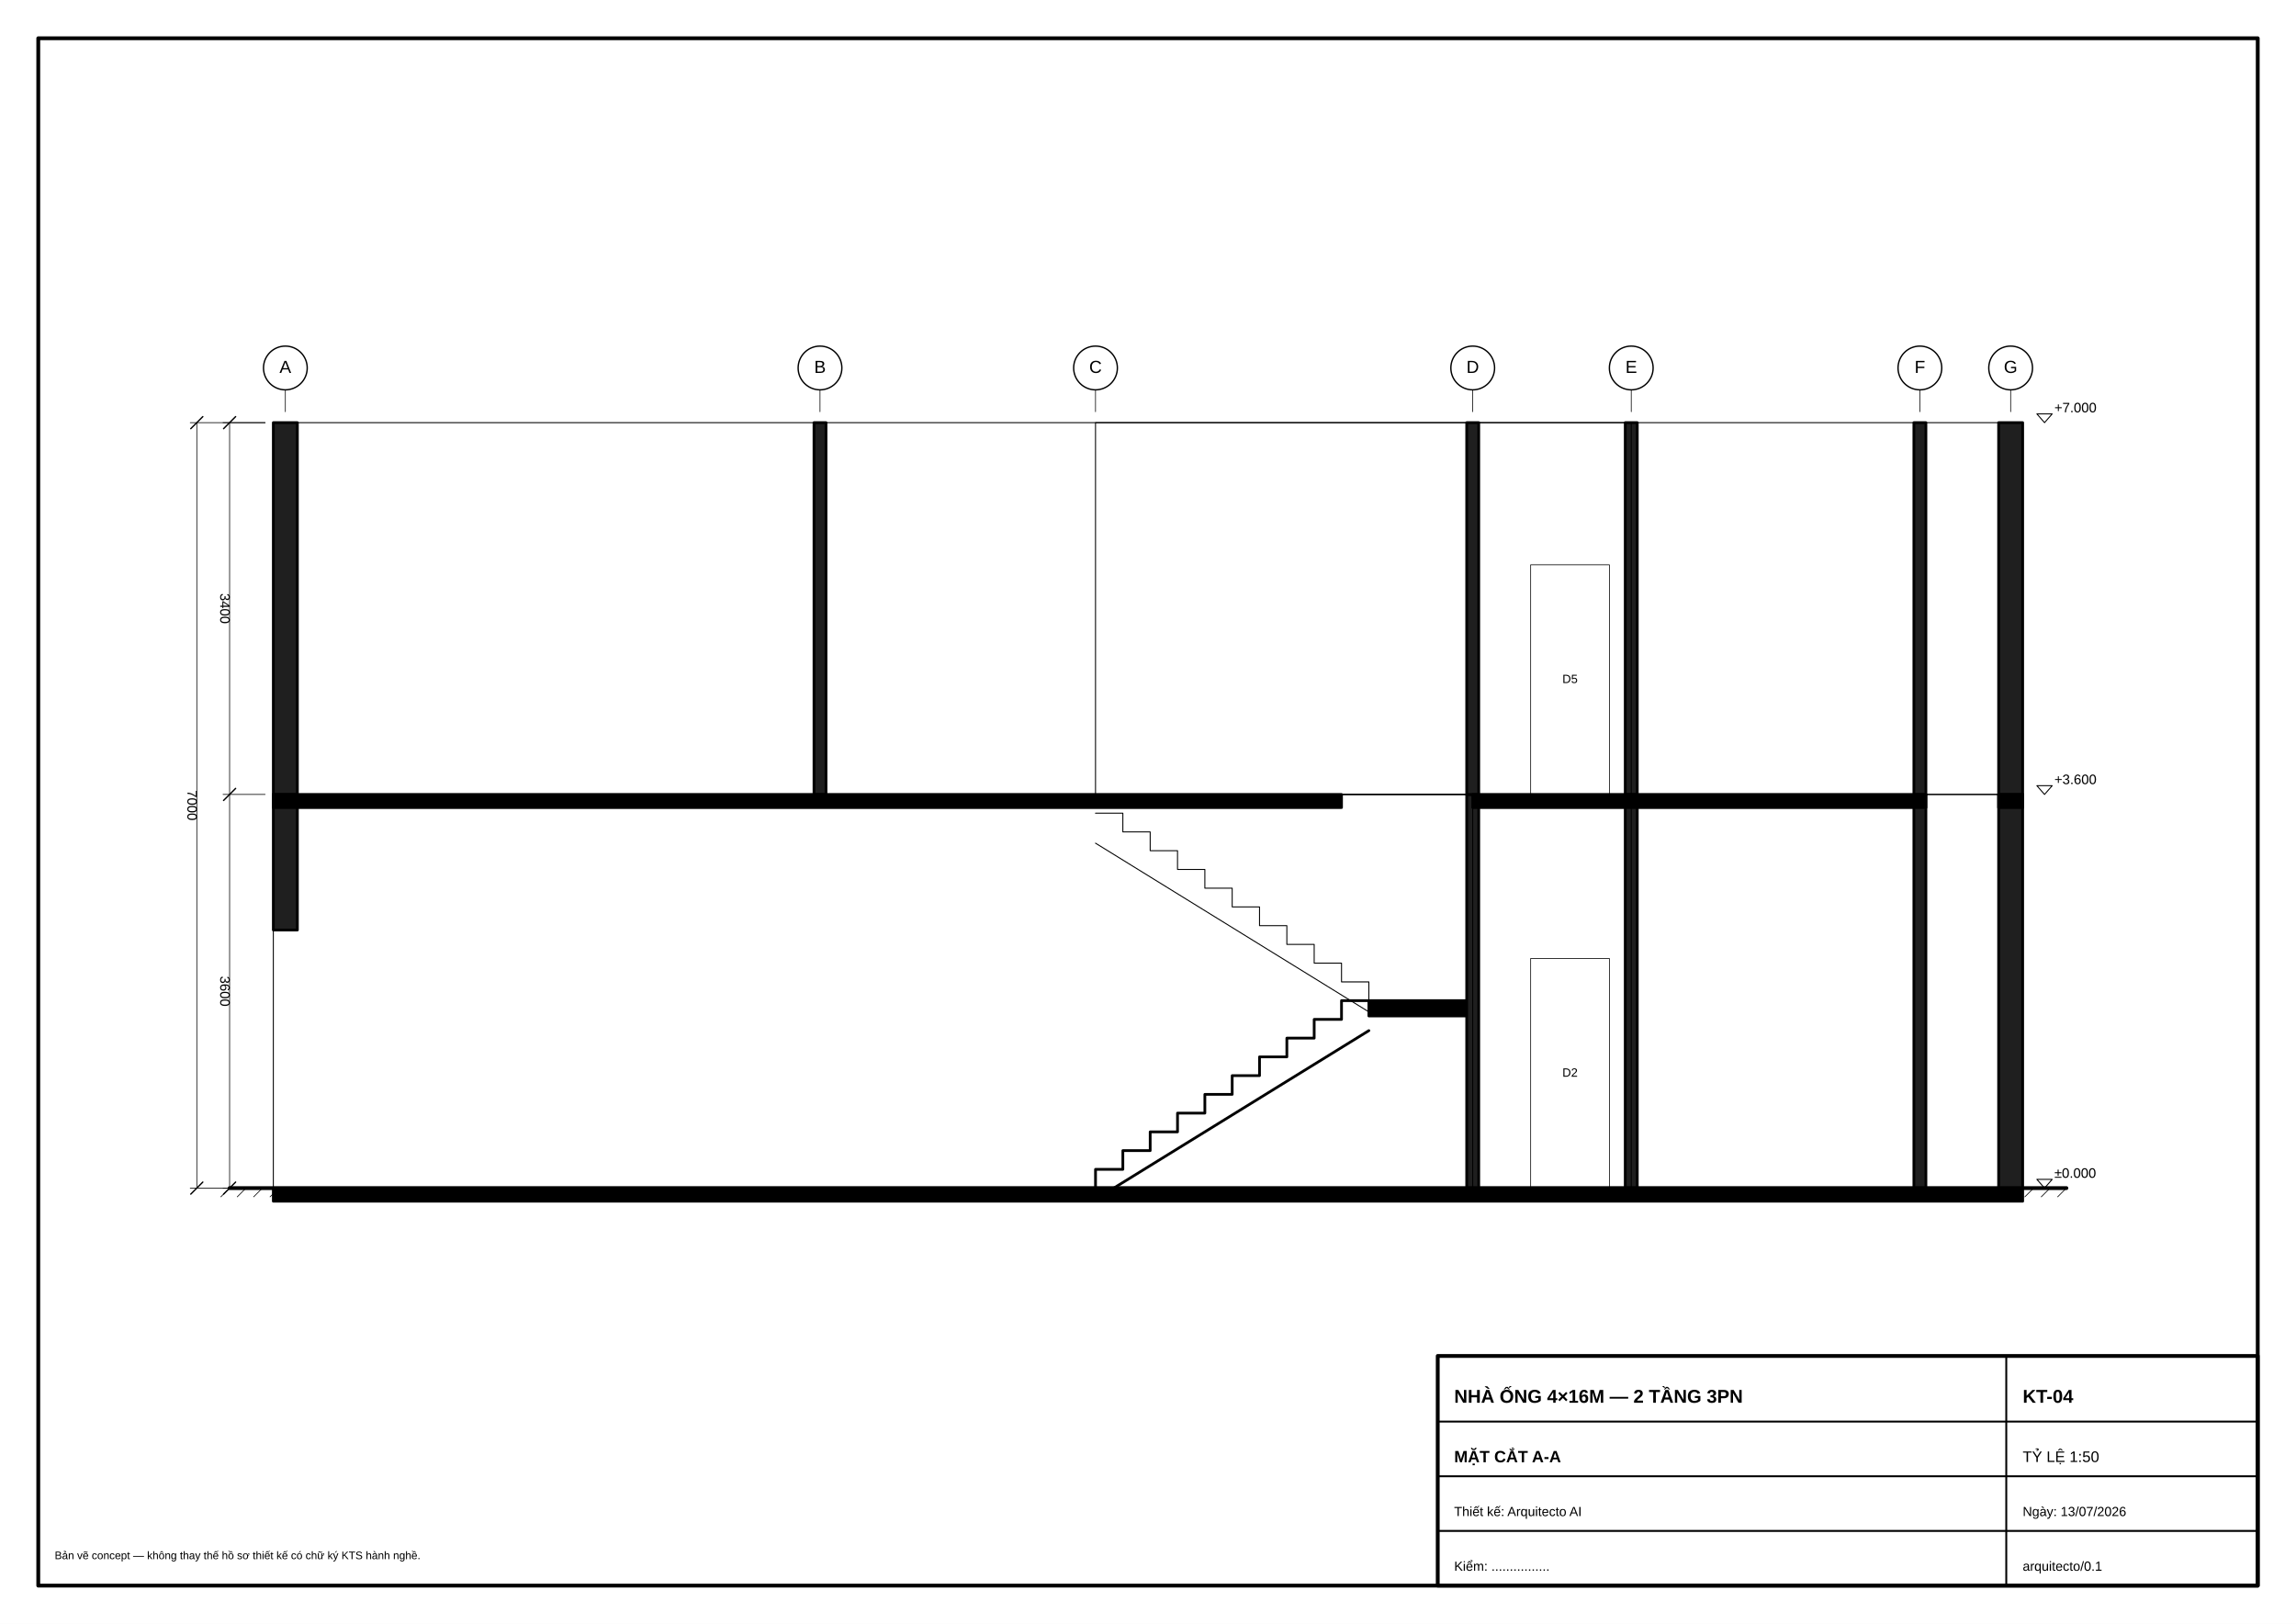
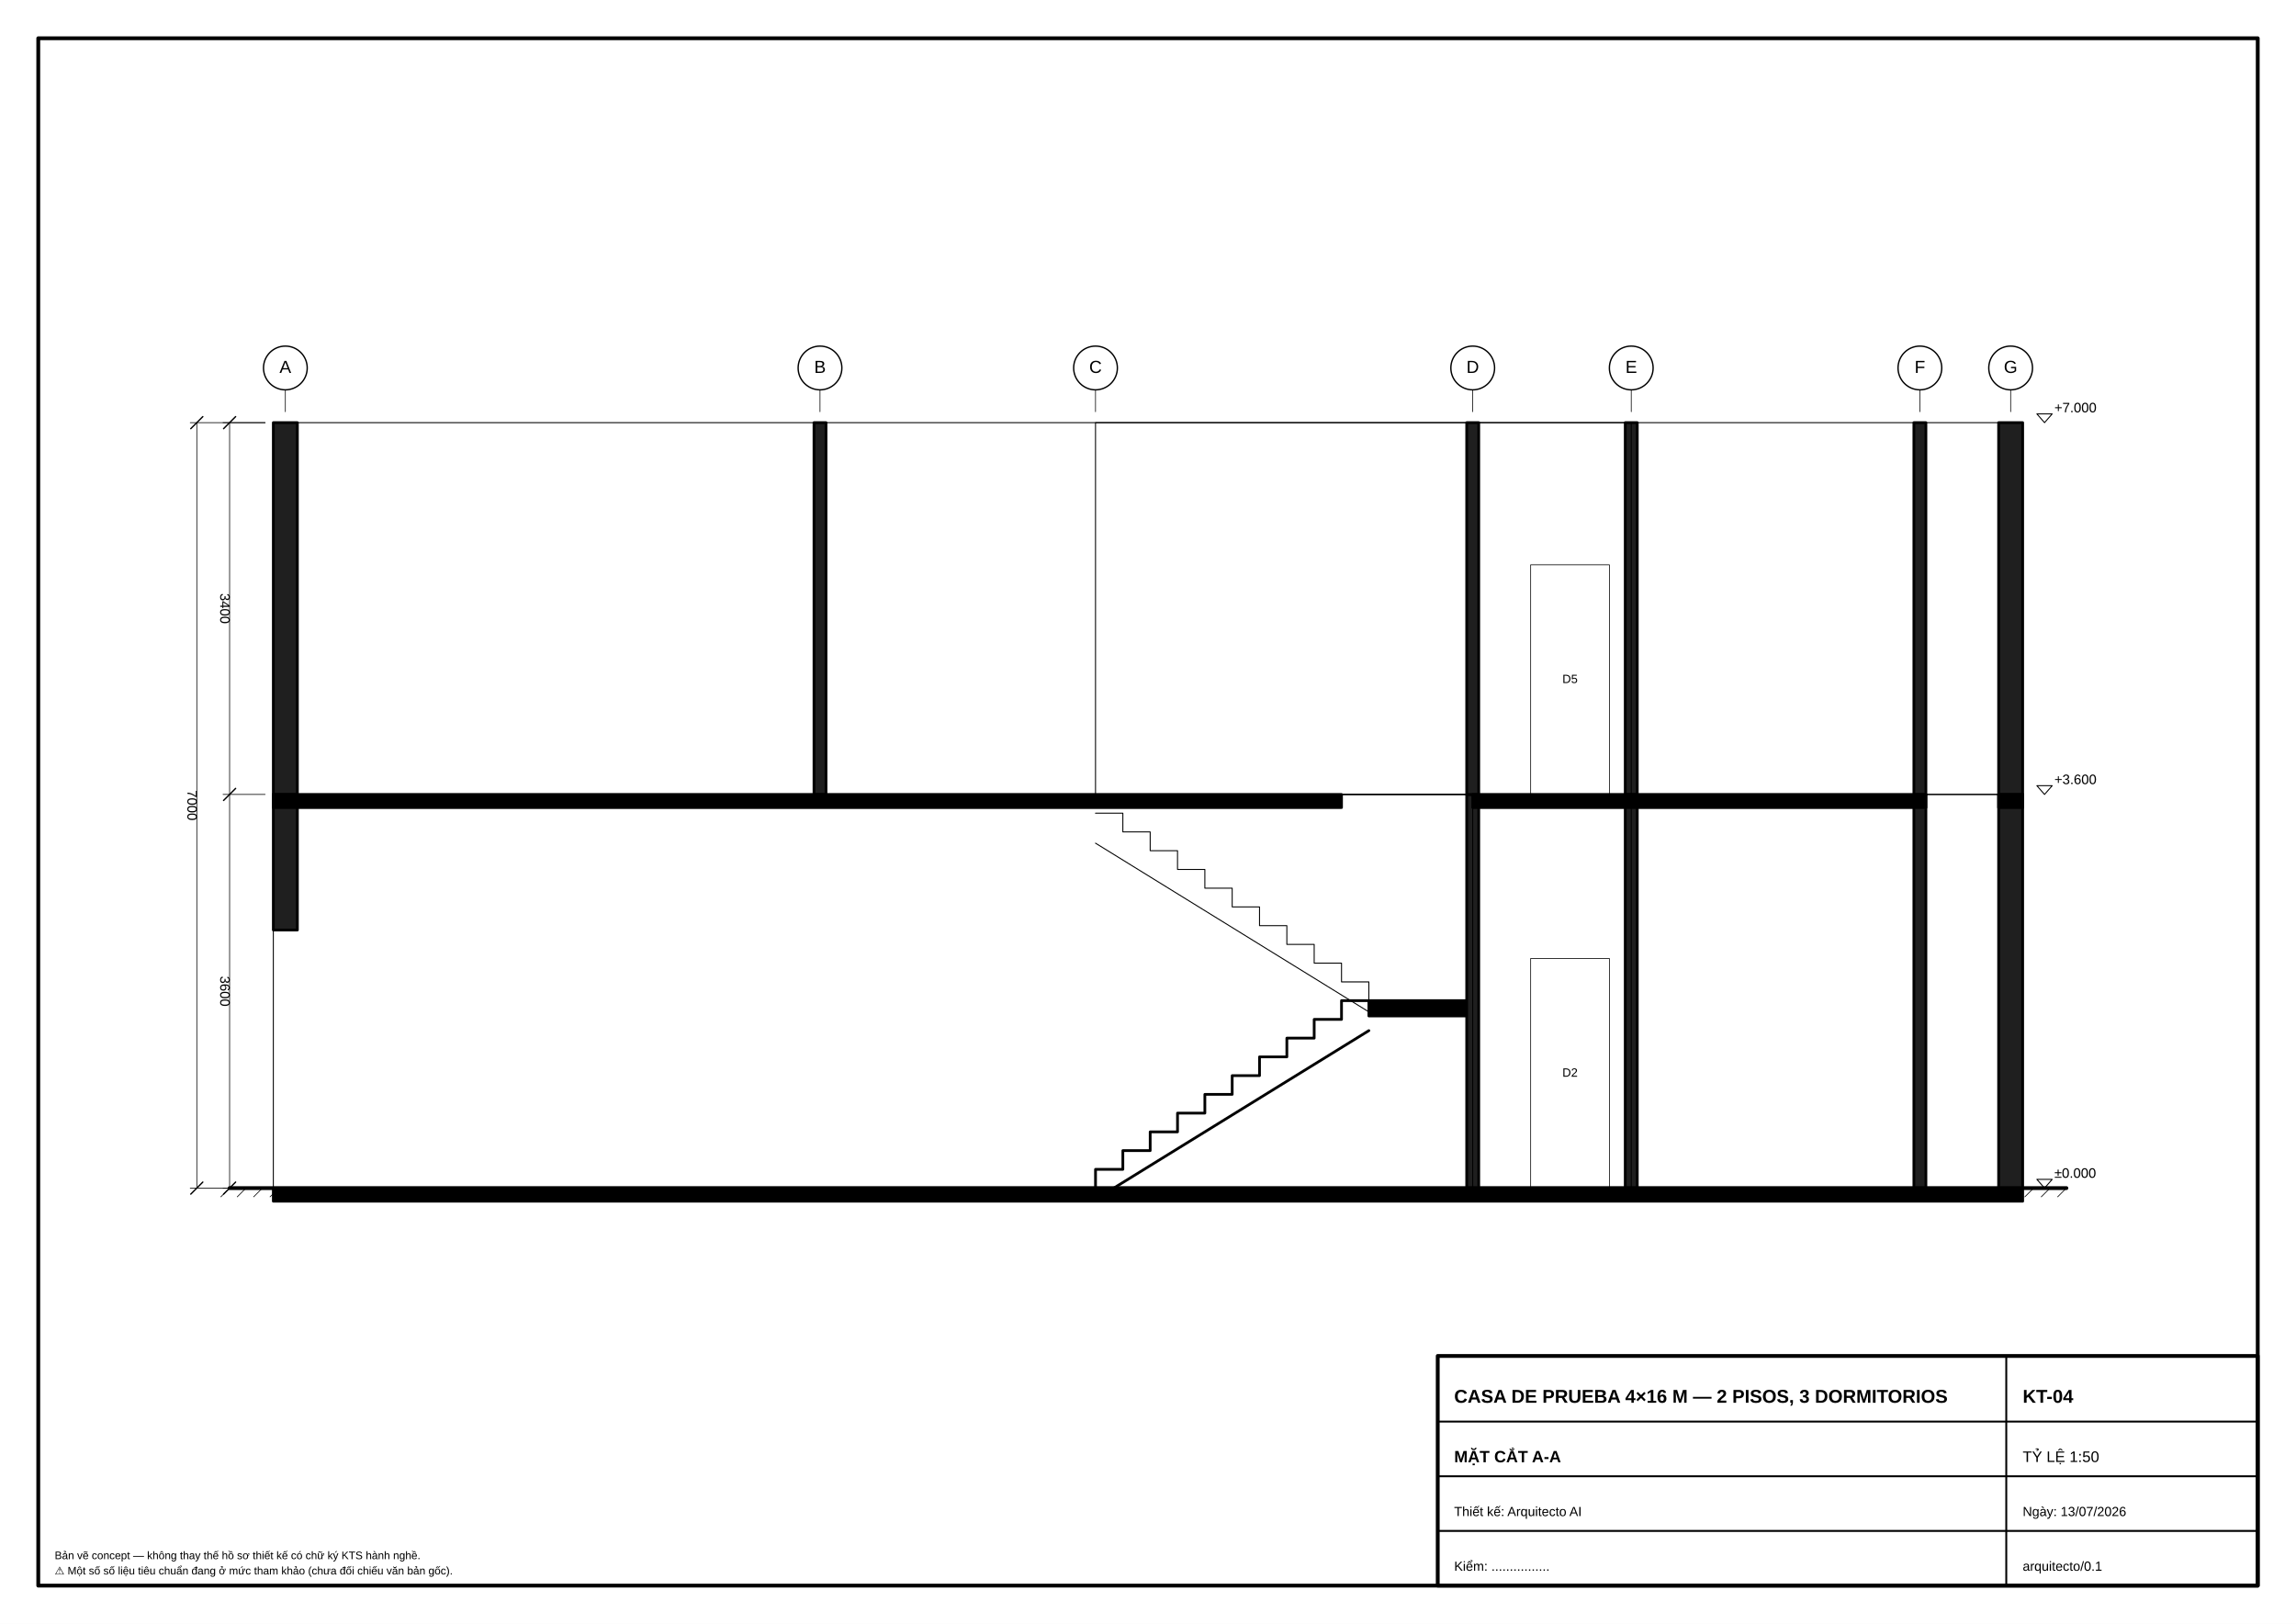
<svg xmlns="http://www.w3.org/2000/svg" viewBox="0 0 420 297" width="420mm" height="297mm" data-tf-scale="50" data-tf-rotated="0" data-tf-ox="50" data-tf-oy="77.3" data-tf-min-x="0" data-tf-min-y="-120" data-tf-max-x="16000" data-tf-max-y="7000">
  <style>
text{font-family:'Be Vietnam Pro','Segoe UI',Arial,sans-serif;fill:#000;stroke:none}
.b{font-weight:700}
</style>
  <rect width="420" height="297" fill="#ffffff" />
  <g id="layer-TRUC" data-layer="TRUC">
    <line data-id="A" x1="52.2" y1="75.3" x2="52.2" y2="71.3" stroke="#000" stroke-width="0.13" stroke-linecap="round" stroke-linejoin="round" stroke-dasharray="6 1.5 1 1.5" />
    <circle data-id="A" cx="52.2" cy="67.3" r="4" fill="none" stroke="#000" stroke-width="0.25" stroke-linecap="round" stroke-linejoin="round" />
    <text data-id="A" x="52.2" y="67.3" font-size="3.2" text-anchor="middle" dominant-baseline="middle">A</text>
    <line data-id="B" x1="150" y1="75.3" x2="150" y2="71.3" stroke="#000" stroke-width="0.13" stroke-linecap="round" stroke-linejoin="round" stroke-dasharray="6 1.5 1 1.5" />
    <circle data-id="B" cx="150" cy="67.3" r="4" fill="none" stroke="#000" stroke-width="0.25" stroke-linecap="round" stroke-linejoin="round" />
    <text data-id="B" x="150" y="67.3" font-size="3.2" text-anchor="middle" dominant-baseline="middle">B</text>
    <line data-id="C" x1="200.4" y1="75.3" x2="200.4" y2="71.3" stroke="#000" stroke-width="0.13" stroke-linecap="round" stroke-linejoin="round" stroke-dasharray="6 1.5 1 1.5" />
    <circle data-id="C" cx="200.4" cy="67.3" r="4" fill="none" stroke="#000" stroke-width="0.25" stroke-linecap="round" stroke-linejoin="round" />
    <text data-id="C" x="200.4" y="67.3" font-size="3.2" text-anchor="middle" dominant-baseline="middle">C</text>
    <line data-id="D" x1="269.4" y1="75.3" x2="269.4" y2="71.3" stroke="#000" stroke-width="0.13" stroke-linecap="round" stroke-linejoin="round" stroke-dasharray="6 1.5 1 1.5" />
    <circle data-id="D" cx="269.4" cy="67.3" r="4" fill="none" stroke="#000" stroke-width="0.25" stroke-linecap="round" stroke-linejoin="round" />
    <text data-id="D" x="269.4" y="67.3" font-size="3.2" text-anchor="middle" dominant-baseline="middle">D</text>
    <line data-id="E" x1="298.4" y1="75.3" x2="298.4" y2="71.3" stroke="#000" stroke-width="0.13" stroke-linecap="round" stroke-linejoin="round" stroke-dasharray="6 1.5 1 1.5" />
    <circle data-id="E" cx="298.4" cy="67.3" r="4" fill="none" stroke="#000" stroke-width="0.25" stroke-linecap="round" stroke-linejoin="round" />
    <text data-id="E" x="298.4" y="67.3" font-size="3.2" text-anchor="middle" dominant-baseline="middle">E</text>
    <line data-id="F" x1="351.2" y1="75.3" x2="351.2" y2="71.3" stroke="#000" stroke-width="0.13" stroke-linecap="round" stroke-linejoin="round" stroke-dasharray="6 1.5 1 1.5" />
    <circle data-id="F" cx="351.2" cy="67.3" r="4" fill="none" stroke="#000" stroke-width="0.25" stroke-linecap="round" stroke-linejoin="round" />
    <text data-id="F" x="351.2" y="67.3" font-size="3.2" text-anchor="middle" dominant-baseline="middle">F</text>
    <line data-id="G" x1="367.8" y1="75.3" x2="367.8" y2="71.3" stroke="#000" stroke-width="0.13" stroke-linecap="round" stroke-linejoin="round" stroke-dasharray="6 1.5 1 1.5" />
    <circle data-id="G" cx="367.8" cy="67.3" r="4" fill="none" stroke="#000" stroke-width="0.25" stroke-linecap="round" stroke-linejoin="round" />
    <text data-id="G" x="367.8" y="67.3" font-size="3.2" text-anchor="middle" dominant-baseline="middle">G</text>
  </g>
  <g id="layer-TUONG-CAT" data-layer="TUONG-CAT">
    <polygon data-id="ST1" points="250.4,185.814 269.4,185.814 269.4,183.014 250.4,183.014" fill="#000000" stroke="#000" stroke-width="0.5" stroke-linecap="round" stroke-linejoin="round" />
    <polygon data-id="W1" points="50,170.1 54.4,170.1 54.4,145.3 50,145.3" fill="#1f1f1f" stroke="#000" stroke-width="0.5" stroke-linecap="round" stroke-linejoin="round" />
    <polygon data-id="W4" points="365.6,217.3 370,217.3 370,145.3 365.6,145.3" fill="#1f1f1f" stroke="#000" stroke-width="0.5" stroke-linecap="round" stroke-linejoin="round" />
    <polygon data-id="W5" points="297.3,217.3 299.5,217.3 299.5,145.3 297.3,145.3" fill="#1f1f1f" stroke="#000" stroke-width="0.5" stroke-linecap="round" stroke-linejoin="round" />
    <polygon data-id="W7" points="268.3,217.3 270.5,217.3 270.5,145.3 268.3,145.3" fill="#1f1f1f" stroke="#000" stroke-width="0.5" stroke-linecap="round" stroke-linejoin="round" />
    <polygon data-id="W8" points="350.1,217.3 352.3,217.3 352.3,145.3 350.1,145.3" fill="#1f1f1f" stroke="#000" stroke-width="0.5" stroke-linecap="round" stroke-linejoin="round" />
    <polygon data-id="W9" points="50,145.3 54.4,145.3 54.4,77.3 50,77.3" fill="#1f1f1f" stroke="#000" stroke-width="0.5" stroke-linecap="round" stroke-linejoin="round" />
    <polygon data-id="W12" points="365.6,145.3 370,145.3 370,77.3 365.6,77.3" fill="#1f1f1f" stroke="#000" stroke-width="0.5" stroke-linecap="round" stroke-linejoin="round" />
    <polygon data-id="W13" points="148.9,145.3 151.1,145.3 151.1,77.3 148.9,77.3" fill="#1f1f1f" stroke="#000" stroke-width="0.5" stroke-linecap="round" stroke-linejoin="round" />
    <polygon data-id="W15" points="268.3,145.3 270.5,145.3 270.5,77.3 268.3,77.3" fill="#1f1f1f" stroke="#000" stroke-width="0.5" stroke-linecap="round" stroke-linejoin="round" />
    <polygon data-id="W16" points="297.3,145.3 299.5,145.3 299.5,77.3 297.3,77.3" fill="#1f1f1f" stroke="#000" stroke-width="0.5" stroke-linecap="round" stroke-linejoin="round" />
    <polygon data-id="W17" points="350.1,145.3 352.3,145.3 352.3,77.3 350.1,77.3" fill="#1f1f1f" stroke="#000" stroke-width="0.5" stroke-linecap="round" stroke-linejoin="round" />
    <polygon data-id="SL1" points="50,219.7 370,219.7 370,217.3 50,217.3" fill="#000000" stroke="#000" stroke-width="0.5" stroke-linecap="round" stroke-linejoin="round" />
    <polygon data-id="SL2" points="50,147.7 245.4,147.7 245.4,145.3 50,145.3" fill="#000000" stroke="#000" stroke-width="0.5" stroke-linecap="round" stroke-linejoin="round" />
    <polygon data-id="SL2" points="269.4,147.7 352.3,147.7 352.3,145.3 269.4,145.3" fill="#000000" stroke="#000" stroke-width="0.5" stroke-linecap="round" stroke-linejoin="round" />
    <polygon data-id="SL2" points="365.6,147.7 370,147.7 370,145.3 365.6,145.3" fill="#000000" stroke="#000" stroke-width="0.5" stroke-linecap="round" stroke-linejoin="round" />
    <line x1="42" y1="217.3" x2="378" y2="217.3" stroke="#000" stroke-width="0.7" stroke-linecap="round" stroke-linejoin="round" />
  </g>
  <g id="layer-TUONG-THAY" data-layer="TUONG-THAY">
    <polygon data-id="W2" points="50,217.3 370,217.3 370,145.3 50,145.3" fill="none" stroke="#000" stroke-width="0.18" stroke-linecap="round" stroke-linejoin="round" />
    <polygon data-id="W6" points="269.4,217.3 298.4,217.3 298.4,145.3 269.4,145.3" fill="none" stroke="#000" stroke-width="0.18" stroke-linecap="round" stroke-linejoin="round" />
    <polygon data-id="W10" points="50,145.3 370,145.3 370,77.3 50,77.3" fill="none" stroke="#000" stroke-width="0.18" stroke-linecap="round" stroke-linejoin="round" />
    <polygon data-id="W14" points="200.4,145.3 298.4,145.3 298.4,77.3 200.4,77.3" fill="none" stroke="#000" stroke-width="0.18" stroke-linecap="round" stroke-linejoin="round" />
    <line x1="42" y1="217.3" x2="40.4" y2="218.9" stroke="#000" stroke-width="0.13" stroke-linecap="round" stroke-linejoin="round" />
    <line x1="45" y1="217.3" x2="43.4" y2="218.9" stroke="#000" stroke-width="0.13" stroke-linecap="round" stroke-linejoin="round" />
    <line x1="48" y1="217.3" x2="46.4" y2="218.9" stroke="#000" stroke-width="0.13" stroke-linecap="round" stroke-linejoin="round" />
    <line x1="51" y1="217.3" x2="49.4" y2="218.9" stroke="#000" stroke-width="0.13" stroke-linecap="round" stroke-linejoin="round" />
    <line x1="54" y1="217.3" x2="52.4" y2="218.9" stroke="#000" stroke-width="0.13" stroke-linecap="round" stroke-linejoin="round" />
    <line x1="57" y1="217.3" x2="55.4" y2="218.9" stroke="#000" stroke-width="0.13" stroke-linecap="round" stroke-linejoin="round" />
    <line x1="60" y1="217.3" x2="58.4" y2="218.9" stroke="#000" stroke-width="0.13" stroke-linecap="round" stroke-linejoin="round" />
    <line x1="63" y1="217.3" x2="61.4" y2="218.9" stroke="#000" stroke-width="0.13" stroke-linecap="round" stroke-linejoin="round" />
    <line x1="66" y1="217.3" x2="64.4" y2="218.9" stroke="#000" stroke-width="0.13" stroke-linecap="round" stroke-linejoin="round" />
    <line x1="69" y1="217.3" x2="67.4" y2="218.9" stroke="#000" stroke-width="0.13" stroke-linecap="round" stroke-linejoin="round" />
    <line x1="72" y1="217.3" x2="70.4" y2="218.9" stroke="#000" stroke-width="0.13" stroke-linecap="round" stroke-linejoin="round" />
    <line x1="75" y1="217.3" x2="73.4" y2="218.9" stroke="#000" stroke-width="0.13" stroke-linecap="round" stroke-linejoin="round" />
    <line x1="78" y1="217.3" x2="76.4" y2="218.9" stroke="#000" stroke-width="0.13" stroke-linecap="round" stroke-linejoin="round" />
    <line x1="81" y1="217.3" x2="79.4" y2="218.9" stroke="#000" stroke-width="0.13" stroke-linecap="round" stroke-linejoin="round" />
    <line x1="84" y1="217.3" x2="82.4" y2="218.9" stroke="#000" stroke-width="0.13" stroke-linecap="round" stroke-linejoin="round" />
    <line x1="87" y1="217.3" x2="85.4" y2="218.9" stroke="#000" stroke-width="0.13" stroke-linecap="round" stroke-linejoin="round" />
    <line x1="90" y1="217.3" x2="88.4" y2="218.9" stroke="#000" stroke-width="0.13" stroke-linecap="round" stroke-linejoin="round" />
    <line x1="93" y1="217.3" x2="91.4" y2="218.9" stroke="#000" stroke-width="0.13" stroke-linecap="round" stroke-linejoin="round" />
    <line x1="96" y1="217.3" x2="94.4" y2="218.9" stroke="#000" stroke-width="0.13" stroke-linecap="round" stroke-linejoin="round" />
    <line x1="99" y1="217.3" x2="97.4" y2="218.9" stroke="#000" stroke-width="0.13" stroke-linecap="round" stroke-linejoin="round" />
    <line x1="102" y1="217.3" x2="100.4" y2="218.9" stroke="#000" stroke-width="0.13" stroke-linecap="round" stroke-linejoin="round" />
    <line x1="105" y1="217.3" x2="103.4" y2="218.9" stroke="#000" stroke-width="0.13" stroke-linecap="round" stroke-linejoin="round" />
    <line x1="108" y1="217.3" x2="106.4" y2="218.9" stroke="#000" stroke-width="0.13" stroke-linecap="round" stroke-linejoin="round" />
    <line x1="111" y1="217.3" x2="109.4" y2="218.9" stroke="#000" stroke-width="0.13" stroke-linecap="round" stroke-linejoin="round" />
    <line x1="114" y1="217.3" x2="112.4" y2="218.9" stroke="#000" stroke-width="0.13" stroke-linecap="round" stroke-linejoin="round" />
    <line x1="117" y1="217.3" x2="115.4" y2="218.9" stroke="#000" stroke-width="0.13" stroke-linecap="round" stroke-linejoin="round" />
    <line x1="120" y1="217.3" x2="118.4" y2="218.9" stroke="#000" stroke-width="0.13" stroke-linecap="round" stroke-linejoin="round" />
    <line x1="123" y1="217.3" x2="121.4" y2="218.9" stroke="#000" stroke-width="0.13" stroke-linecap="round" stroke-linejoin="round" />
    <line x1="126" y1="217.3" x2="124.4" y2="218.9" stroke="#000" stroke-width="0.13" stroke-linecap="round" stroke-linejoin="round" />
    <line x1="129" y1="217.3" x2="127.4" y2="218.9" stroke="#000" stroke-width="0.13" stroke-linecap="round" stroke-linejoin="round" />
    <line x1="132" y1="217.3" x2="130.4" y2="218.9" stroke="#000" stroke-width="0.13" stroke-linecap="round" stroke-linejoin="round" />
    <line x1="135" y1="217.3" x2="133.4" y2="218.9" stroke="#000" stroke-width="0.13" stroke-linecap="round" stroke-linejoin="round" />
    <line x1="138" y1="217.3" x2="136.4" y2="218.9" stroke="#000" stroke-width="0.13" stroke-linecap="round" stroke-linejoin="round" />
    <line x1="141" y1="217.3" x2="139.4" y2="218.9" stroke="#000" stroke-width="0.13" stroke-linecap="round" stroke-linejoin="round" />
    <line x1="144" y1="217.3" x2="142.4" y2="218.9" stroke="#000" stroke-width="0.13" stroke-linecap="round" stroke-linejoin="round" />
    <line x1="147" y1="217.3" x2="145.4" y2="218.9" stroke="#000" stroke-width="0.13" stroke-linecap="round" stroke-linejoin="round" />
    <line x1="150" y1="217.3" x2="148.4" y2="218.9" stroke="#000" stroke-width="0.13" stroke-linecap="round" stroke-linejoin="round" />
    <line x1="153" y1="217.3" x2="151.4" y2="218.9" stroke="#000" stroke-width="0.13" stroke-linecap="round" stroke-linejoin="round" />
    <line x1="156" y1="217.3" x2="154.4" y2="218.9" stroke="#000" stroke-width="0.13" stroke-linecap="round" stroke-linejoin="round" />
    <line x1="159" y1="217.3" x2="157.4" y2="218.9" stroke="#000" stroke-width="0.13" stroke-linecap="round" stroke-linejoin="round" />
    <line x1="162" y1="217.3" x2="160.4" y2="218.9" stroke="#000" stroke-width="0.13" stroke-linecap="round" stroke-linejoin="round" />
    <line x1="165" y1="217.3" x2="163.4" y2="218.9" stroke="#000" stroke-width="0.13" stroke-linecap="round" stroke-linejoin="round" />
    <line x1="168" y1="217.3" x2="166.4" y2="218.9" stroke="#000" stroke-width="0.13" stroke-linecap="round" stroke-linejoin="round" />
    <line x1="171" y1="217.3" x2="169.4" y2="218.9" stroke="#000" stroke-width="0.13" stroke-linecap="round" stroke-linejoin="round" />
    <line x1="174" y1="217.3" x2="172.4" y2="218.9" stroke="#000" stroke-width="0.13" stroke-linecap="round" stroke-linejoin="round" />
    <line x1="177" y1="217.3" x2="175.4" y2="218.9" stroke="#000" stroke-width="0.13" stroke-linecap="round" stroke-linejoin="round" />
    <line x1="180" y1="217.3" x2="178.4" y2="218.9" stroke="#000" stroke-width="0.13" stroke-linecap="round" stroke-linejoin="round" />
    <line x1="183" y1="217.3" x2="181.4" y2="218.9" stroke="#000" stroke-width="0.13" stroke-linecap="round" stroke-linejoin="round" />
    <line x1="186" y1="217.3" x2="184.4" y2="218.9" stroke="#000" stroke-width="0.13" stroke-linecap="round" stroke-linejoin="round" />
    <line x1="189" y1="217.3" x2="187.4" y2="218.9" stroke="#000" stroke-width="0.13" stroke-linecap="round" stroke-linejoin="round" />
    <line x1="192" y1="217.3" x2="190.4" y2="218.9" stroke="#000" stroke-width="0.13" stroke-linecap="round" stroke-linejoin="round" />
    <line x1="195" y1="217.3" x2="193.4" y2="218.9" stroke="#000" stroke-width="0.13" stroke-linecap="round" stroke-linejoin="round" />
    <line x1="198" y1="217.3" x2="196.4" y2="218.9" stroke="#000" stroke-width="0.13" stroke-linecap="round" stroke-linejoin="round" />
    <line x1="201" y1="217.3" x2="199.4" y2="218.9" stroke="#000" stroke-width="0.13" stroke-linecap="round" stroke-linejoin="round" />
    <line x1="204" y1="217.3" x2="202.4" y2="218.9" stroke="#000" stroke-width="0.13" stroke-linecap="round" stroke-linejoin="round" />
    <line x1="207" y1="217.3" x2="205.4" y2="218.9" stroke="#000" stroke-width="0.13" stroke-linecap="round" stroke-linejoin="round" />
    <line x1="210" y1="217.3" x2="208.4" y2="218.9" stroke="#000" stroke-width="0.13" stroke-linecap="round" stroke-linejoin="round" />
    <line x1="213" y1="217.3" x2="211.4" y2="218.9" stroke="#000" stroke-width="0.13" stroke-linecap="round" stroke-linejoin="round" />
    <line x1="216" y1="217.3" x2="214.4" y2="218.9" stroke="#000" stroke-width="0.13" stroke-linecap="round" stroke-linejoin="round" />
    <line x1="219" y1="217.3" x2="217.4" y2="218.9" stroke="#000" stroke-width="0.13" stroke-linecap="round" stroke-linejoin="round" />
    <line x1="222" y1="217.3" x2="220.4" y2="218.9" stroke="#000" stroke-width="0.13" stroke-linecap="round" stroke-linejoin="round" />
    <line x1="225" y1="217.3" x2="223.4" y2="218.9" stroke="#000" stroke-width="0.13" stroke-linecap="round" stroke-linejoin="round" />
    <line x1="228" y1="217.3" x2="226.4" y2="218.9" stroke="#000" stroke-width="0.13" stroke-linecap="round" stroke-linejoin="round" />
    <line x1="231" y1="217.3" x2="229.4" y2="218.9" stroke="#000" stroke-width="0.13" stroke-linecap="round" stroke-linejoin="round" />
    <line x1="234" y1="217.3" x2="232.4" y2="218.9" stroke="#000" stroke-width="0.13" stroke-linecap="round" stroke-linejoin="round" />
    <line x1="237" y1="217.3" x2="235.4" y2="218.9" stroke="#000" stroke-width="0.13" stroke-linecap="round" stroke-linejoin="round" />
    <line x1="240" y1="217.3" x2="238.4" y2="218.9" stroke="#000" stroke-width="0.13" stroke-linecap="round" stroke-linejoin="round" />
    <line x1="243" y1="217.3" x2="241.4" y2="218.9" stroke="#000" stroke-width="0.13" stroke-linecap="round" stroke-linejoin="round" />
    <line x1="246" y1="217.3" x2="244.4" y2="218.9" stroke="#000" stroke-width="0.13" stroke-linecap="round" stroke-linejoin="round" />
    <line x1="249" y1="217.3" x2="247.4" y2="218.9" stroke="#000" stroke-width="0.13" stroke-linecap="round" stroke-linejoin="round" />
    <line x1="252" y1="217.3" x2="250.4" y2="218.9" stroke="#000" stroke-width="0.13" stroke-linecap="round" stroke-linejoin="round" />
    <line x1="255" y1="217.3" x2="253.4" y2="218.9" stroke="#000" stroke-width="0.13" stroke-linecap="round" stroke-linejoin="round" />
    <line x1="258" y1="217.3" x2="256.4" y2="218.9" stroke="#000" stroke-width="0.13" stroke-linecap="round" stroke-linejoin="round" />
    <line x1="261" y1="217.3" x2="259.4" y2="218.9" stroke="#000" stroke-width="0.13" stroke-linecap="round" stroke-linejoin="round" />
    <line x1="264" y1="217.3" x2="262.4" y2="218.9" stroke="#000" stroke-width="0.13" stroke-linecap="round" stroke-linejoin="round" />
    <line x1="267" y1="217.3" x2="265.4" y2="218.9" stroke="#000" stroke-width="0.13" stroke-linecap="round" stroke-linejoin="round" />
    <line x1="270" y1="217.3" x2="268.4" y2="218.9" stroke="#000" stroke-width="0.13" stroke-linecap="round" stroke-linejoin="round" />
    <line x1="273" y1="217.3" x2="271.4" y2="218.9" stroke="#000" stroke-width="0.13" stroke-linecap="round" stroke-linejoin="round" />
    <line x1="276" y1="217.3" x2="274.4" y2="218.9" stroke="#000" stroke-width="0.13" stroke-linecap="round" stroke-linejoin="round" />
    <line x1="279" y1="217.3" x2="277.4" y2="218.9" stroke="#000" stroke-width="0.13" stroke-linecap="round" stroke-linejoin="round" />
    <line x1="282" y1="217.3" x2="280.4" y2="218.9" stroke="#000" stroke-width="0.13" stroke-linecap="round" stroke-linejoin="round" />
    <line x1="285" y1="217.3" x2="283.4" y2="218.9" stroke="#000" stroke-width="0.13" stroke-linecap="round" stroke-linejoin="round" />
    <line x1="288" y1="217.3" x2="286.4" y2="218.9" stroke="#000" stroke-width="0.13" stroke-linecap="round" stroke-linejoin="round" />
    <line x1="291" y1="217.3" x2="289.4" y2="218.9" stroke="#000" stroke-width="0.13" stroke-linecap="round" stroke-linejoin="round" />
    <line x1="294" y1="217.3" x2="292.4" y2="218.9" stroke="#000" stroke-width="0.13" stroke-linecap="round" stroke-linejoin="round" />
    <line x1="297" y1="217.3" x2="295.4" y2="218.9" stroke="#000" stroke-width="0.13" stroke-linecap="round" stroke-linejoin="round" />
    <line x1="300" y1="217.3" x2="298.4" y2="218.9" stroke="#000" stroke-width="0.13" stroke-linecap="round" stroke-linejoin="round" />
    <line x1="303" y1="217.3" x2="301.4" y2="218.9" stroke="#000" stroke-width="0.13" stroke-linecap="round" stroke-linejoin="round" />
    <line x1="306" y1="217.3" x2="304.4" y2="218.9" stroke="#000" stroke-width="0.13" stroke-linecap="round" stroke-linejoin="round" />
    <line x1="309" y1="217.3" x2="307.4" y2="218.9" stroke="#000" stroke-width="0.13" stroke-linecap="round" stroke-linejoin="round" />
    <line x1="312" y1="217.3" x2="310.4" y2="218.9" stroke="#000" stroke-width="0.13" stroke-linecap="round" stroke-linejoin="round" />
    <line x1="315" y1="217.3" x2="313.4" y2="218.9" stroke="#000" stroke-width="0.13" stroke-linecap="round" stroke-linejoin="round" />
    <line x1="318" y1="217.3" x2="316.4" y2="218.9" stroke="#000" stroke-width="0.13" stroke-linecap="round" stroke-linejoin="round" />
    <line x1="321" y1="217.3" x2="319.4" y2="218.9" stroke="#000" stroke-width="0.13" stroke-linecap="round" stroke-linejoin="round" />
    <line x1="324" y1="217.3" x2="322.4" y2="218.9" stroke="#000" stroke-width="0.13" stroke-linecap="round" stroke-linejoin="round" />
    <line x1="327" y1="217.3" x2="325.4" y2="218.9" stroke="#000" stroke-width="0.13" stroke-linecap="round" stroke-linejoin="round" />
    <line x1="330" y1="217.3" x2="328.4" y2="218.9" stroke="#000" stroke-width="0.13" stroke-linecap="round" stroke-linejoin="round" />
    <line x1="333" y1="217.3" x2="331.4" y2="218.9" stroke="#000" stroke-width="0.13" stroke-linecap="round" stroke-linejoin="round" />
    <line x1="336" y1="217.3" x2="334.4" y2="218.9" stroke="#000" stroke-width="0.13" stroke-linecap="round" stroke-linejoin="round" />
    <line x1="339" y1="217.3" x2="337.4" y2="218.9" stroke="#000" stroke-width="0.13" stroke-linecap="round" stroke-linejoin="round" />
    <line x1="342" y1="217.3" x2="340.4" y2="218.9" stroke="#000" stroke-width="0.13" stroke-linecap="round" stroke-linejoin="round" />
    <line x1="345" y1="217.3" x2="343.4" y2="218.9" stroke="#000" stroke-width="0.13" stroke-linecap="round" stroke-linejoin="round" />
    <line x1="348" y1="217.3" x2="346.4" y2="218.9" stroke="#000" stroke-width="0.13" stroke-linecap="round" stroke-linejoin="round" />
    <line x1="351" y1="217.3" x2="349.4" y2="218.9" stroke="#000" stroke-width="0.13" stroke-linecap="round" stroke-linejoin="round" />
    <line x1="354" y1="217.3" x2="352.4" y2="218.9" stroke="#000" stroke-width="0.13" stroke-linecap="round" stroke-linejoin="round" />
    <line x1="357" y1="217.3" x2="355.4" y2="218.9" stroke="#000" stroke-width="0.13" stroke-linecap="round" stroke-linejoin="round" />
    <line x1="360" y1="217.3" x2="358.4" y2="218.9" stroke="#000" stroke-width="0.13" stroke-linecap="round" stroke-linejoin="round" />
    <line x1="363" y1="217.3" x2="361.4" y2="218.9" stroke="#000" stroke-width="0.13" stroke-linecap="round" stroke-linejoin="round" />
    <line x1="366" y1="217.3" x2="364.4" y2="218.9" stroke="#000" stroke-width="0.13" stroke-linecap="round" stroke-linejoin="round" />
    <line x1="369" y1="217.3" x2="367.4" y2="218.9" stroke="#000" stroke-width="0.13" stroke-linecap="round" stroke-linejoin="round" />
    <line x1="372" y1="217.3" x2="370.4" y2="218.9" stroke="#000" stroke-width="0.13" stroke-linecap="round" stroke-linejoin="round" />
    <line x1="375" y1="217.3" x2="373.4" y2="218.9" stroke="#000" stroke-width="0.13" stroke-linecap="round" stroke-linejoin="round" />
    <line x1="378" y1="217.3" x2="376.4" y2="218.9" stroke="#000" stroke-width="0.13" stroke-linecap="round" stroke-linejoin="round" />
  </g>
  <g id="layer-CUA" data-layer="CUA">
    <polygon data-id="D2" points="280,217.3 294.4,217.3 294.4,175.3 280,175.3" fill="none" stroke="#000" stroke-width="0.13" stroke-linecap="round" stroke-linejoin="round" />
    <text data-id="D2" x="287.2" y="196.3" font-size="2.2" text-anchor="middle" dominant-baseline="middle">D2</text>
    <polygon data-id="D5" points="280,145.3 294.4,145.3 294.4,103.3 280,103.3" fill="none" stroke="#000" stroke-width="0.13" stroke-linecap="round" stroke-linejoin="round" />
    <text data-id="D5" x="287.2" y="124.3" font-size="2.2" text-anchor="middle" dominant-baseline="middle">D5</text>
  </g>
  <g id="layer-THANG" data-layer="THANG">
    <polyline data-id="ST1" points="200.4,217.3 200.4,213.871 205.4,213.871 205.4,210.443 210.4,210.443 210.4,207.014 215.4,207.014 215.4,203.586 220.4,203.586 220.4,200.157 225.4,200.157 225.4,196.729 230.4,196.729 230.4,193.3 235.4,193.3 235.4,189.871 240.4,189.871 240.4,186.443 245.4,186.443 245.4,183.014 250.4,183.014" fill="none" stroke="#000" stroke-width="0.5" stroke-linecap="round" stroke-linejoin="round" />
    <line data-id="ST1" x1="200.4" y1="219.357" x2="250.4" y2="188.5" stroke="#000" stroke-width="0.5" stroke-linecap="round" stroke-linejoin="round" />
    <polyline data-id="ST1" points="250.4,183.014 250.4,179.586 245.4,179.586 245.4,176.157 240.4,176.157 240.4,172.729 235.4,172.729 235.4,169.3 230.4,169.3 230.4,165.871 225.4,165.871 225.4,162.443 220.4,162.443 220.4,159.014 215.4,159.014 215.4,155.586 210.4,155.586 210.4,152.157 205.4,152.157 205.4,148.729 200.4,148.729" fill="none" stroke="#000" stroke-width="0.18" stroke-linecap="round" stroke-linejoin="round" />
    <line data-id="ST1" x1="250.4" y1="185.071" x2="200.4" y2="154.214" stroke="#000" stroke-width="0.18" stroke-linecap="round" stroke-linejoin="round" />
  </g>
  <g id="layer-DIM" data-layer="DIM">
    <line x1="42" y1="217.3" x2="42" y2="77.3" stroke="#000" stroke-width="0.13" stroke-linecap="round" stroke-linejoin="round" />
    <line x1="48.5" y1="217.3" x2="40.8" y2="217.3" stroke="#000" stroke-width="0.13" stroke-linecap="round" stroke-linejoin="round" />
    <line x1="40.9" y1="218.4" x2="43.1" y2="216.2" stroke="#000" stroke-width="0.25" stroke-linecap="round" stroke-linejoin="round" />
    <line x1="48.5" y1="145.3" x2="40.8" y2="145.3" stroke="#000" stroke-width="0.13" stroke-linecap="round" stroke-linejoin="round" />
    <line x1="40.9" y1="146.4" x2="43.1" y2="144.2" stroke="#000" stroke-width="0.25" stroke-linecap="round" stroke-linejoin="round" />
    <line x1="48.5" y1="77.3" x2="40.8" y2="77.3" stroke="#000" stroke-width="0.13" stroke-linecap="round" stroke-linejoin="round" />
    <line x1="40.9" y1="78.4" x2="43.1" y2="76.2" stroke="#000" stroke-width="0.25" stroke-linecap="round" stroke-linejoin="round" />
    <text x="41" y="181.3" font-size="2.5" text-anchor="middle" dominant-baseline="middle" transform="rotate(90 41 181.3)">3600</text>
    <text x="41" y="111.3" font-size="2.5" text-anchor="middle" dominant-baseline="middle" transform="rotate(90 41 111.3)">3400</text>
    <line x1="36" y1="217.3" x2="36" y2="77.3" stroke="#000" stroke-width="0.13" stroke-linecap="round" stroke-linejoin="round" />
    <line x1="48.5" y1="217.3" x2="34.8" y2="217.3" stroke="#000" stroke-width="0.13" stroke-linecap="round" stroke-linejoin="round" />
    <line x1="34.9" y1="218.4" x2="37.1" y2="216.2" stroke="#000" stroke-width="0.25" stroke-linecap="round" stroke-linejoin="round" />
    <line x1="48.5" y1="77.3" x2="34.8" y2="77.3" stroke="#000" stroke-width="0.13" stroke-linecap="round" stroke-linejoin="round" />
    <line x1="34.9" y1="78.4" x2="37.1" y2="76.2" stroke="#000" stroke-width="0.25" stroke-linecap="round" stroke-linejoin="round" />
    <text x="35" y="147.3" font-size="2.5" text-anchor="middle" dominant-baseline="middle" transform="rotate(90 35 147.3)">7000</text>
  </g>
  <g id="layer-TEXT" data-layer="TEXT">
    <polygon points="372.6,215.7 375.4,215.7 374,217.3" fill="none" stroke="#000" stroke-width="0.18" stroke-linecap="round" stroke-linejoin="round" />
    <text x="375.8" y="214.7" font-size="2.5" text-anchor="start" dominant-baseline="middle">±0.000</text>
    <polygon points="372.6,143.7 375.4,143.7 374,145.3" fill="none" stroke="#000" stroke-width="0.18" stroke-linecap="round" stroke-linejoin="round" />
    <text x="375.8" y="142.7" font-size="2.5" text-anchor="start" dominant-baseline="middle">+3.600</text>
    <polygon points="372.6,75.7 375.4,75.7 374,77.3" fill="none" stroke="#000" stroke-width="0.18" stroke-linecap="round" stroke-linejoin="round" />
    <text x="375.8" y="74.7" font-size="2.5" text-anchor="start" dominant-baseline="middle">+7.000</text>
  </g>
  <g id="layer-KHUNG" data-layer="KHUNG">
    <polygon points="7,7 413,7 413,290 7,290" fill="none" stroke="#000" stroke-width="0.7" stroke-linecap="round" stroke-linejoin="round" />
    <polygon points="263,248 413,248 413,290 263,290" fill="none" stroke="#000" stroke-width="0.7" stroke-linecap="round" stroke-linejoin="round" />
    <line x1="263" y1="260" x2="413" y2="260" stroke="#000" stroke-width="0.35" stroke-linecap="round" stroke-linejoin="round" />
    <line x1="263" y1="270" x2="413" y2="270" stroke="#000" stroke-width="0.35" stroke-linecap="round" stroke-linejoin="round" />
    <line x1="263" y1="280" x2="413" y2="280" stroke="#000" stroke-width="0.35" stroke-linecap="round" stroke-linejoin="round" />
    <line x1="367" y1="248" x2="367" y2="290" stroke="#000" stroke-width="0.35" stroke-linecap="round" stroke-linejoin="round" />
-     <text x="266" y="255.6" font-size="3.4" text-anchor="start" dominant-baseline="middle" class="b">NHÀ ỐNG 4×16M — 2 TẦNG 3PN</text>
+     <text x="266" y="255.6" font-size="3.4" text-anchor="start" dominant-baseline="middle" class="b">CASA DE PRUEBA 4×16 M — 2 PISOS, 3 DORMITORIOS</text>
    <text x="370" y="255.6" font-size="3.4" text-anchor="start" dominant-baseline="middle" class="b">KT-04</text>
    <text x="266" y="266.6" font-size="3" text-anchor="start" dominant-baseline="middle" class="b">MẶT CẮT A-A</text>
    <text x="370" y="266.6" font-size="2.8" text-anchor="start" dominant-baseline="middle">TỶ LỆ 1:50</text>
    <text x="266" y="276.6" font-size="2.4" text-anchor="start" dominant-baseline="middle">Thiết kế: Arquitecto AI</text>
    <text x="370" y="276.6" font-size="2.4" text-anchor="start" dominant-baseline="middle">Ngày: 13/07/2026</text>
    <text x="266" y="286.6" font-size="2.4" text-anchor="start" dominant-baseline="middle">Kiểm: ................</text>
    <text x="370" y="286.6" font-size="2.4" text-anchor="start" dominant-baseline="middle">arquitecto/0.1</text>
    <text x="10" y="284.6" font-size="2" text-anchor="start" dominant-baseline="middle">Bản vẽ concept — không thay thế hồ sơ thiết kế có chữ ký KTS hành nghề.</text>
+     <text x="10" y="287.4" font-size="2" text-anchor="start" dominant-baseline="middle">⚠ Một số số liệu tiêu chuẩn đang ở mức tham khảo (chưa đối chiếu văn bản gốc).</text>
  </g>
</svg>
